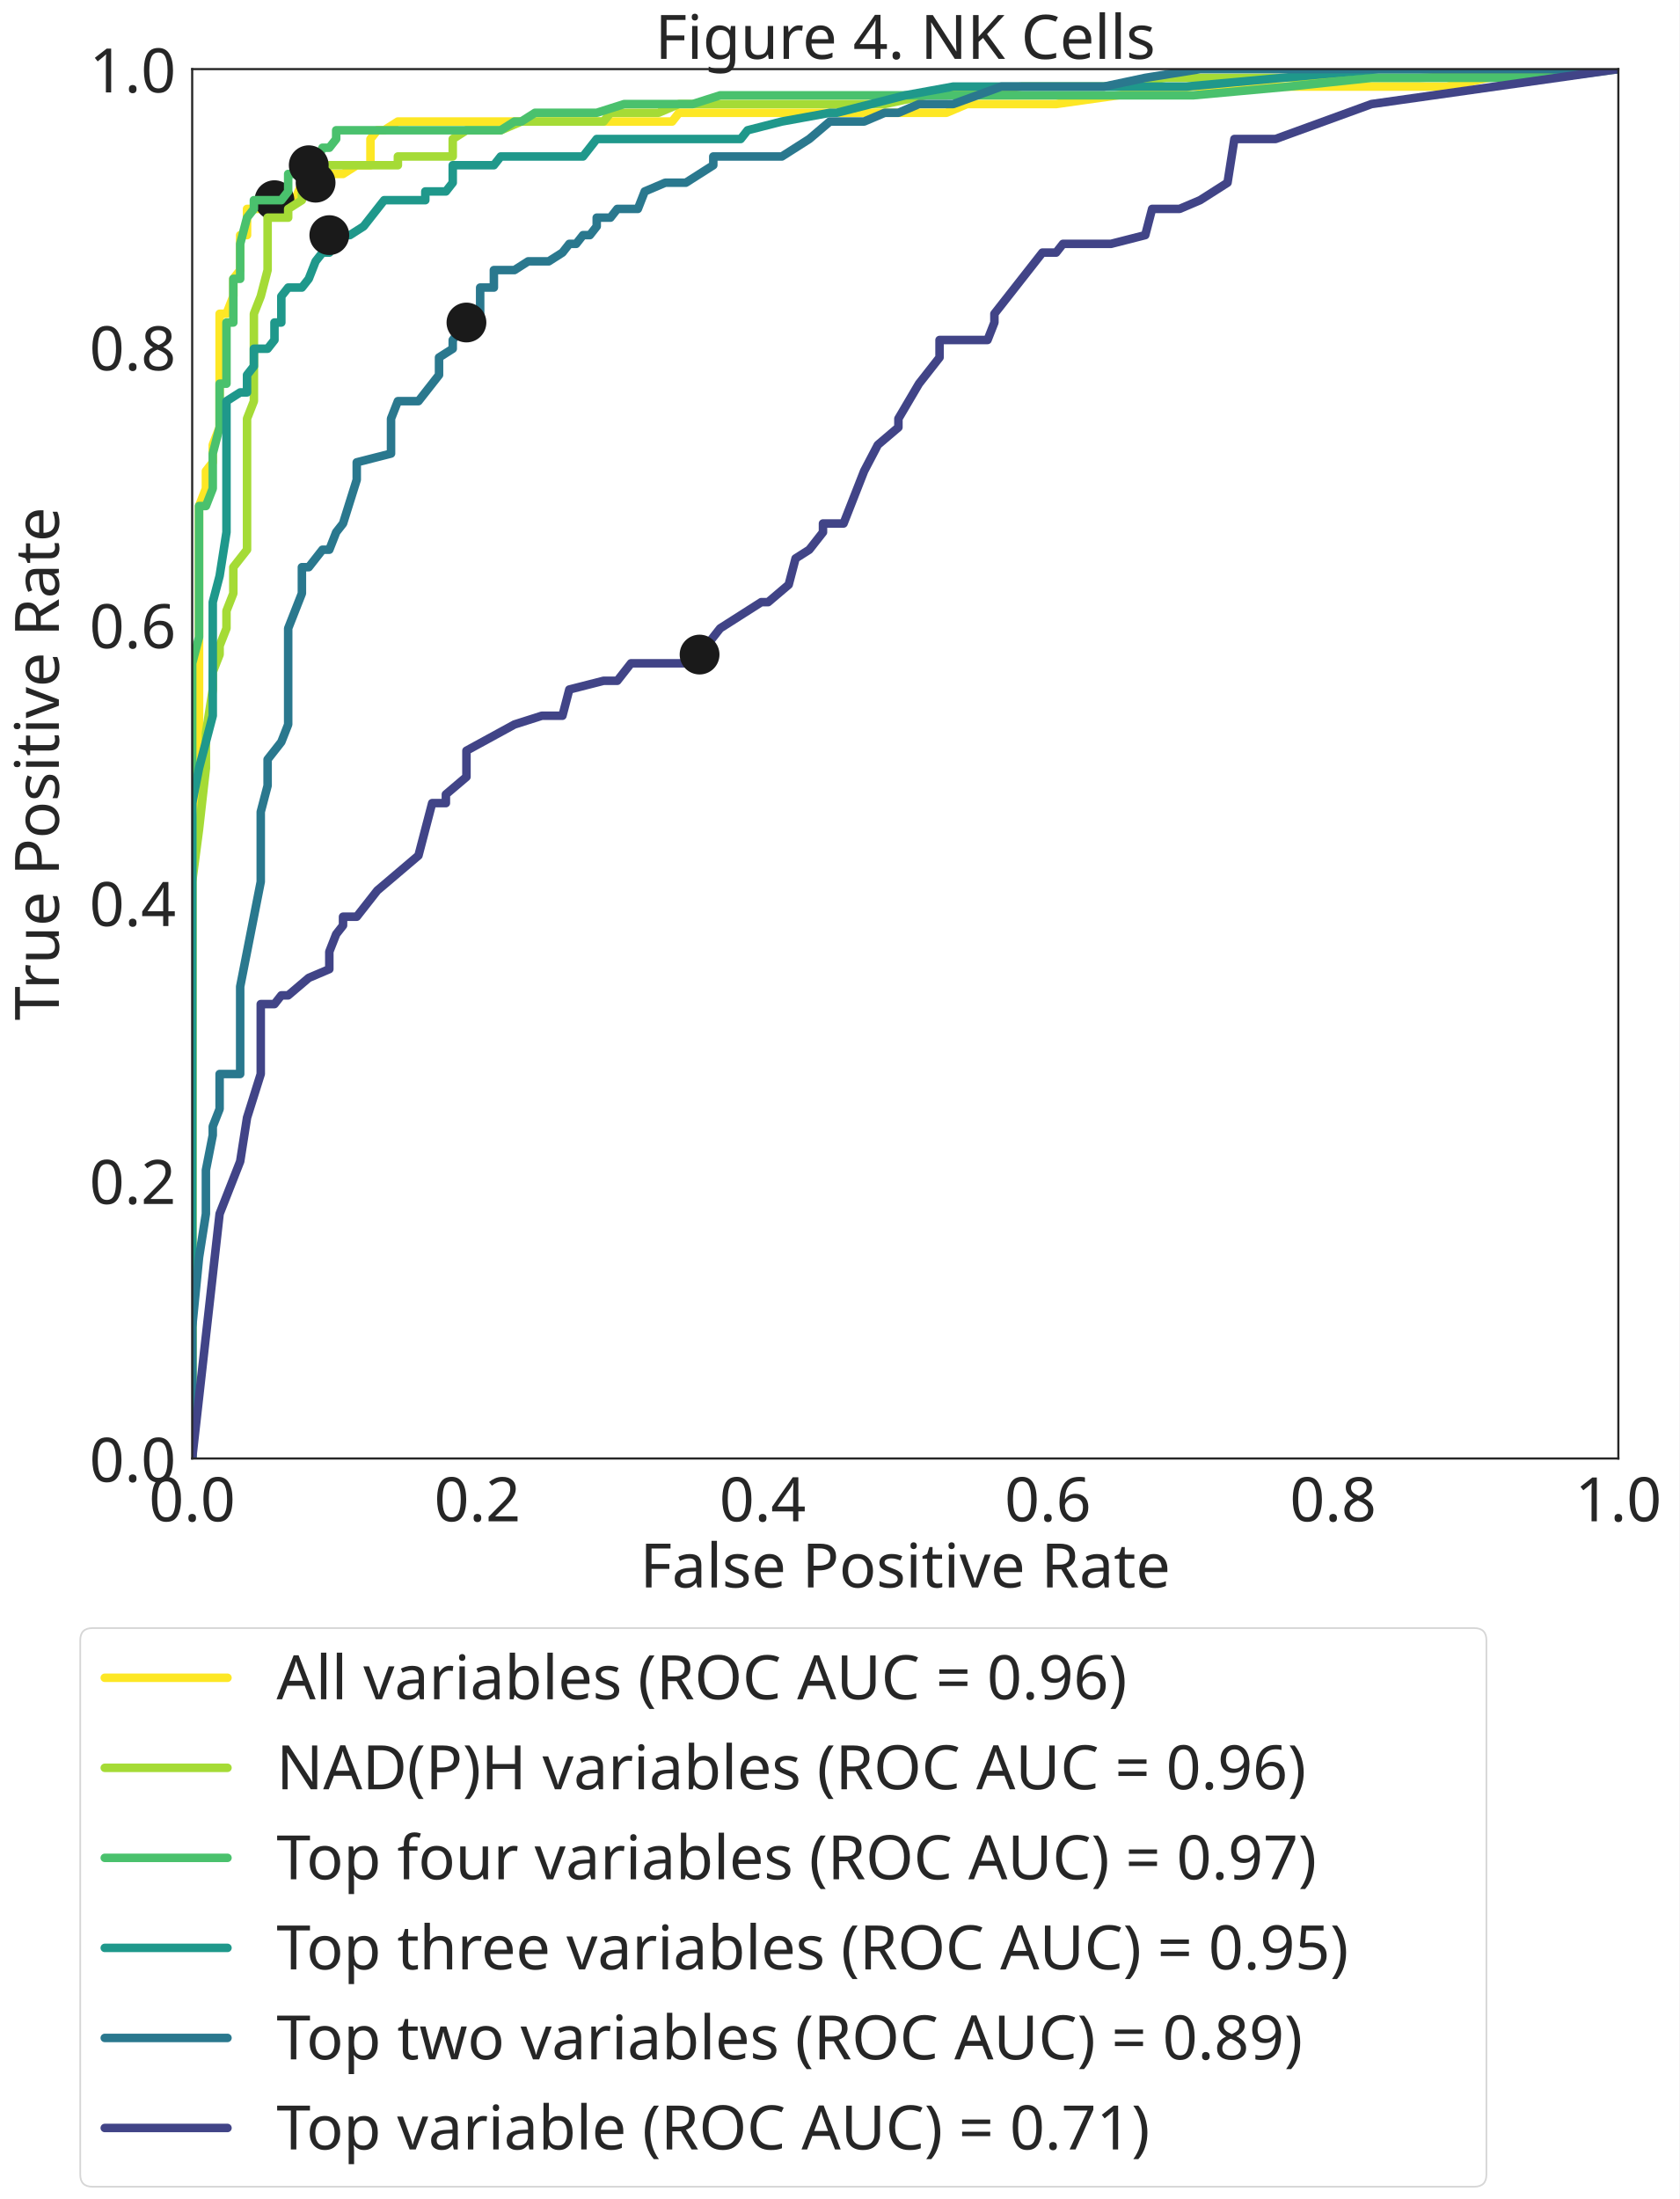
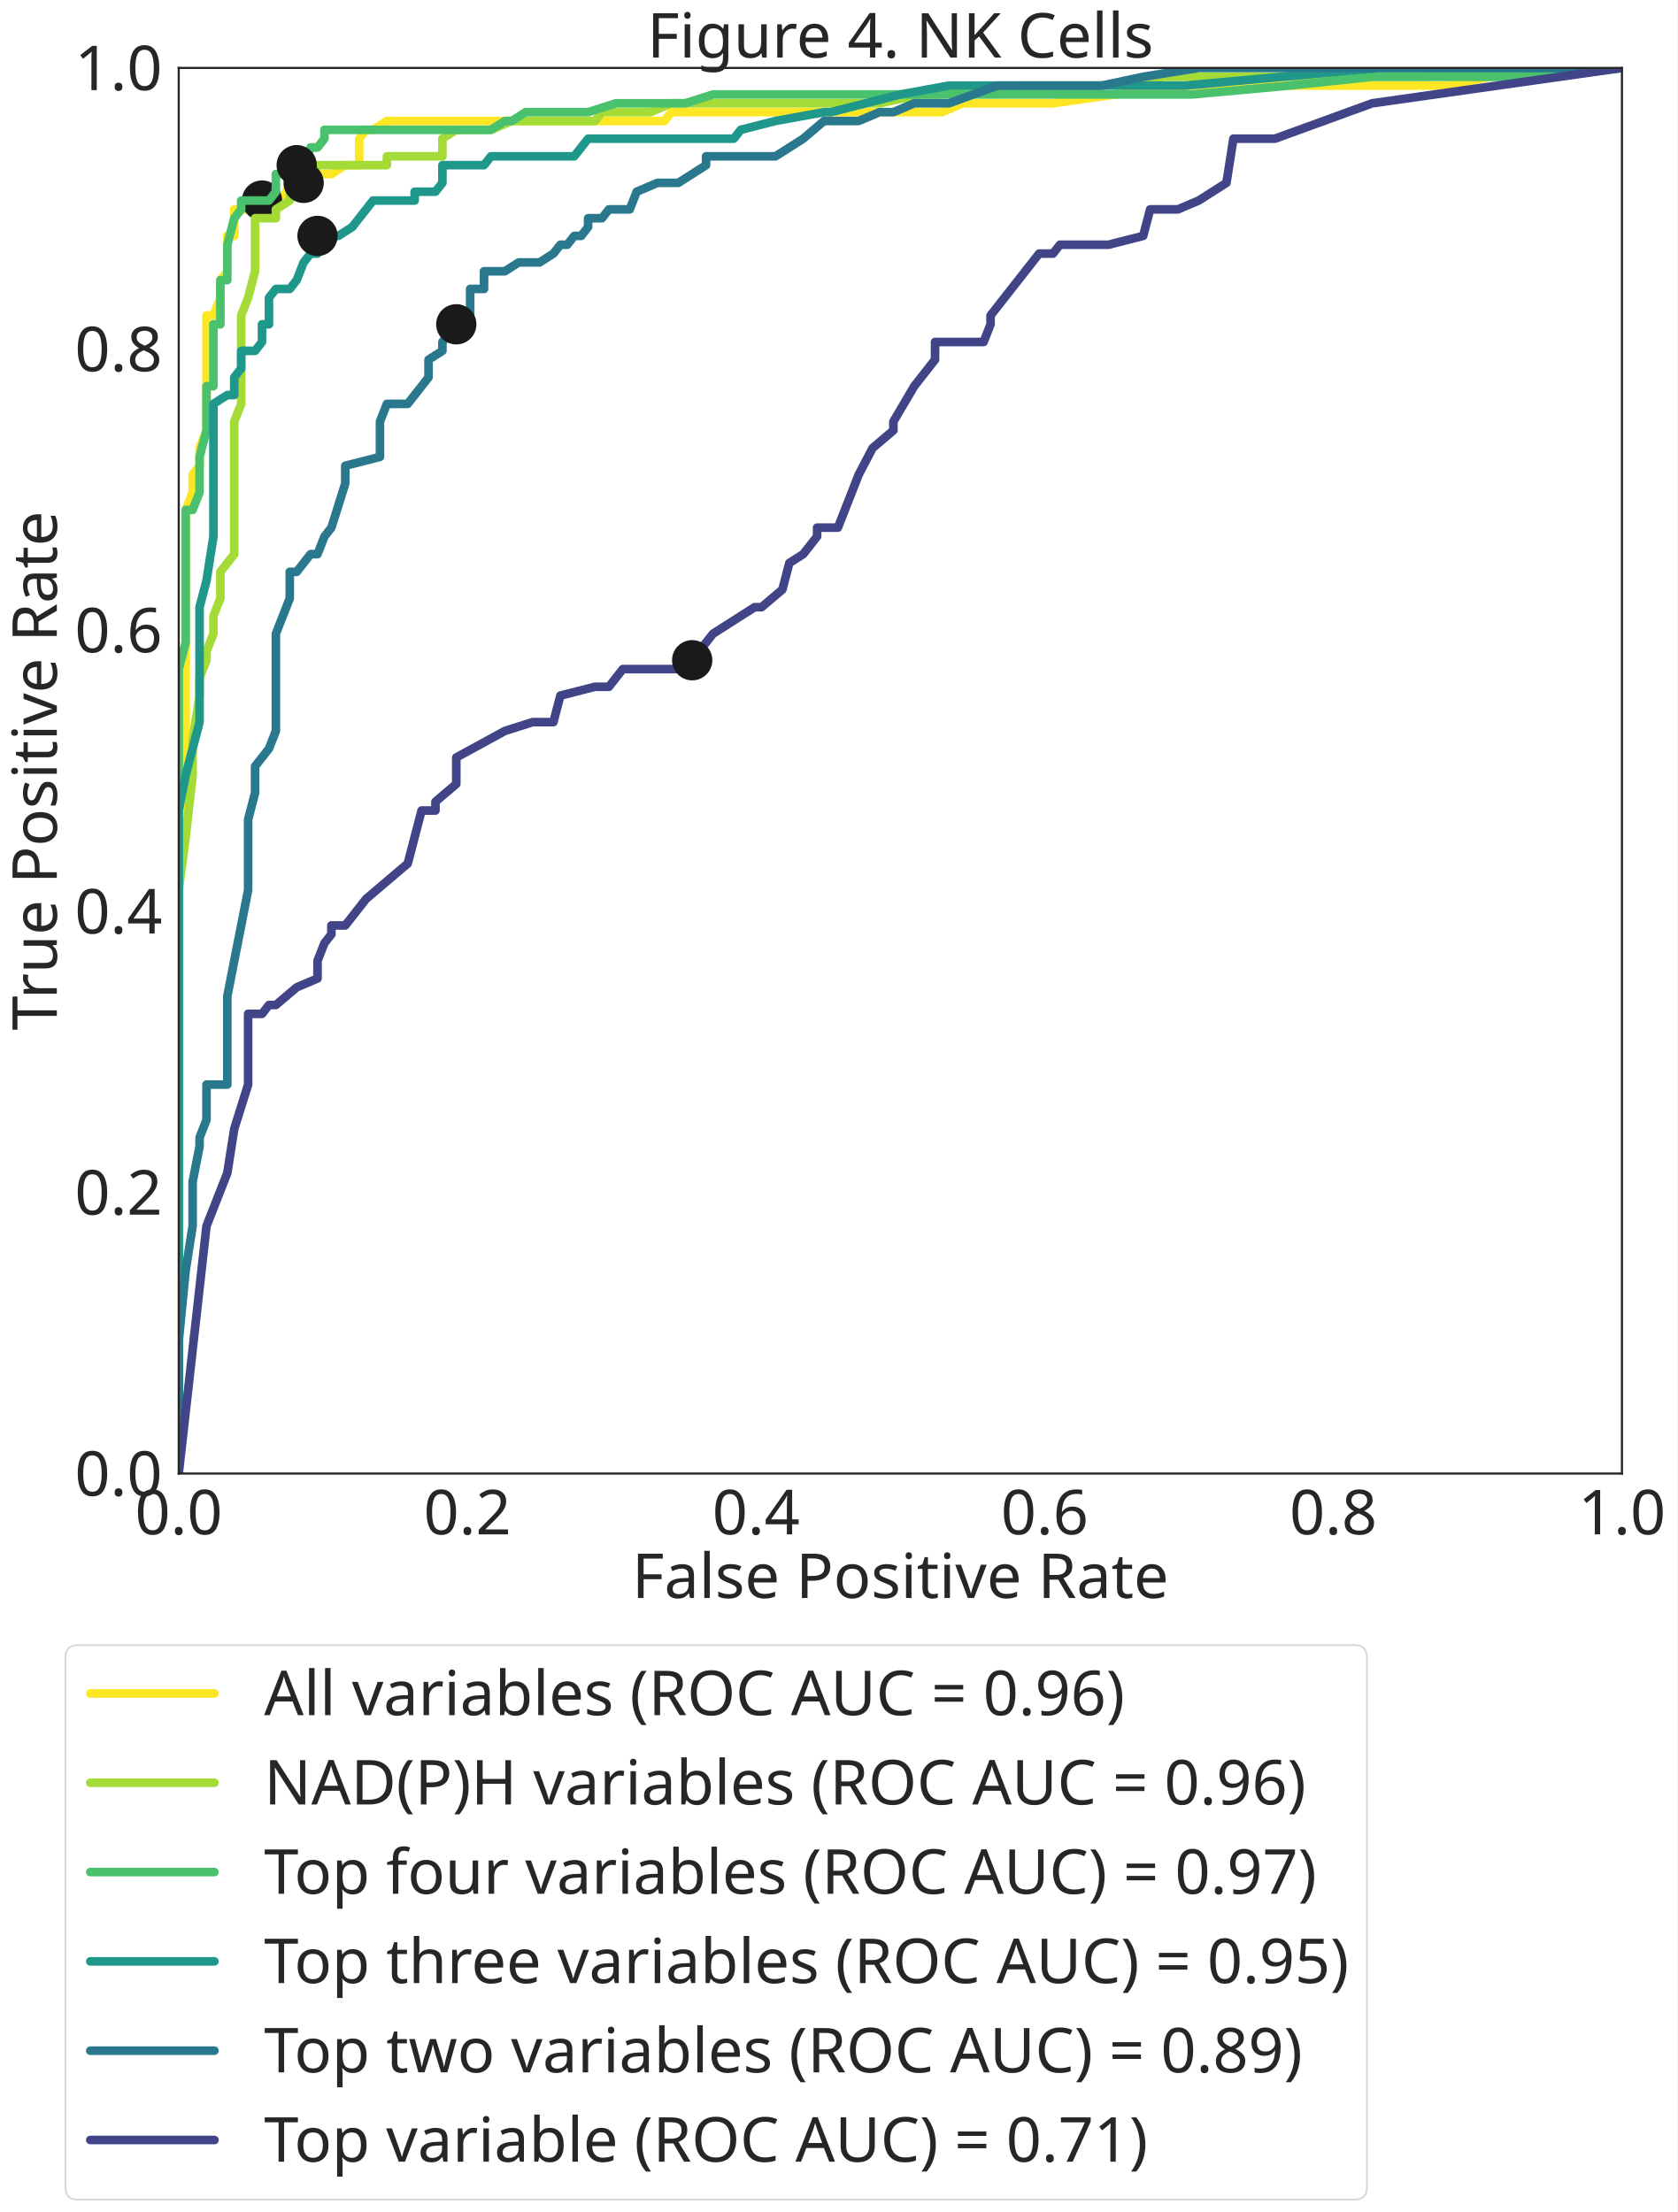
- <svg xmlns="http://www.w3.org/2000/svg" xmlns:xlink="http://www.w3.org/1999/xlink" width="985.618pt" height="1290.542pt" viewBox="0 0 985.618 1290.542" version="1.1">
+ <svg xmlns="http://www.w3.org/2000/svg" xmlns:xlink="http://www.w3.org/1999/xlink" width="972.883pt" height="1283.184pt" viewBox="0 0 972.883 1283.184" version="1.1">
  <defs>
    <style type="text/css">*{stroke-linejoin: round; stroke-linecap: butt}</style>
  </defs>
  <g id="figure_1">
    <g id="patch_1">
-       <path d="M 0 1290.542  L 985.618 1290.542  L 985.618 0  L 0 0  z " style="fill: #ffffff" />
+       <path d="M 0 1283.184  L 972.883 1283.184  L 972.883 0  L 0 0  z " style="fill: #ffffff" />
    </g>
    <g id="axes_1">
      <g id="patch_2">
-         <path d="M 112.793 855.954  L 949.793 855.954  L 949.793 40.554  L 112.793 40.554  z " style="fill: #ffffff" />
+         <path d="M 103.663 854.807  L 940.663 854.807  L 940.663 39.407  L 103.663 39.407  z " style="fill: #ffffff" />
      </g>
      <g id="matplotlib.axis_1">
        <g id="xtick_1">
          <g id="text_1">
-             <text style="fill: #262626; font: 36px 'sans-serif'; text-anchor: middle" x="112.793" y="892.809" transform="rotate(-0 112.7925 892.8088)">0.0</text>
+             <text style="fill: #262626; font: 36px 'sans-serif'; text-anchor: middle" x="103.663" y="890.075" transform="rotate(-0 103.6631 890.075)">0.0</text>
          </g>
        </g>
        <g id="xtick_2">
          <g id="text_2">
-             <text style="fill: #262626; font: 36px 'sans-serif'; text-anchor: middle" x="280.192" y="892.809" transform="rotate(-0 280.1925 892.8088)">0.2</text>
+             <text style="fill: #262626; font: 36px 'sans-serif'; text-anchor: middle" x="271.063" y="890.075" transform="rotate(-0 271.0631 890.075)">0.2</text>
          </g>
        </g>
        <g id="xtick_3">
          <g id="text_3">
-             <text style="fill: #262626; font: 36px 'sans-serif'; text-anchor: middle" x="447.592" y="892.809" transform="rotate(-0 447.5925 892.8088)">0.4</text>
+             <text style="fill: #262626; font: 36px 'sans-serif'; text-anchor: middle" x="438.463" y="890.075" transform="rotate(-0 438.4631 890.075)">0.4</text>
          </g>
        </g>
        <g id="xtick_4">
          <g id="text_4">
-             <text style="fill: #262626; font: 36px 'sans-serif'; text-anchor: middle" x="614.992" y="892.809" transform="rotate(-0 614.9925 892.8088)">0.6</text>
+             <text style="fill: #262626; font: 36px 'sans-serif'; text-anchor: middle" x="605.863" y="890.075" transform="rotate(-0 605.8631 890.075)">0.6</text>
          </g>
        </g>
        <g id="xtick_5">
          <g id="text_5">
-             <text style="fill: #262626; font: 36px 'sans-serif'; text-anchor: middle" x="782.393" y="892.809" transform="rotate(-0 782.3925 892.8088)">0.8</text>
+             <text style="fill: #262626; font: 36px 'sans-serif'; text-anchor: middle" x="773.263" y="890.075" transform="rotate(-0 773.2631 890.075)">0.8</text>
          </g>
        </g>
        <g id="xtick_6">
          <g id="text_6">
-             <text style="fill: #262626; font: 36px 'sans-serif'; text-anchor: middle" x="949.793" y="892.809" transform="rotate(-0 949.7925 892.8088)">1.0</text>
+             <text style="fill: #262626; font: 36px 'sans-serif'; text-anchor: middle" x="940.663" y="890.075" transform="rotate(-0 940.6631 890.075)">1.0</text>
          </g>
        </g>
        <g id="text_7">
-           <text style="fill: #262626; font: 36px 'sans-serif'; text-anchor: middle" x="531.293" y="931.65" transform="rotate(-0 531.2925 931.65)">False Positive Rate</text>
+           <text style="fill: #262626; font: 36px 'sans-serif'; text-anchor: middle" x="522.163" y="926.998" transform="rotate(-0 522.1631 926.9981)">False Positive Rate</text>
        </g>
      </g>
      <g id="matplotlib.axis_2">
        <g id="ytick_1">
          <g id="text_8">
-             <text style="fill: #262626; font: 36px 'sans-serif'; text-anchor: end" x="103.293" y="869.632" transform="rotate(-0 103.2925 869.6316)">0.0</text>
+             <text style="fill: #262626; font: 36px 'sans-serif'; text-anchor: end" x="94.163" y="867.691" transform="rotate(-0 94.16312 867.6909)">0.0</text>
          </g>
        </g>
        <g id="ytick_2">
          <g id="text_9">
-             <text style="fill: #262626; font: 36px 'sans-serif'; text-anchor: end" x="103.293" y="706.552" transform="rotate(-0 103.2925 706.5516)">0.2</text>
+             <text style="fill: #262626; font: 36px 'sans-serif'; text-anchor: end" x="94.163" y="704.611" transform="rotate(-0 94.16312 704.6109)">0.2</text>
          </g>
        </g>
        <g id="ytick_3">
          <g id="text_10">
-             <text style="fill: #262626; font: 36px 'sans-serif'; text-anchor: end" x="103.293" y="543.472" transform="rotate(-0 103.2925 543.4716)">0.4</text>
+             <text style="fill: #262626; font: 36px 'sans-serif'; text-anchor: end" x="94.163" y="541.531" transform="rotate(-0 94.16312 541.5309)">0.4</text>
          </g>
        </g>
        <g id="ytick_4">
          <g id="text_11">
-             <text style="fill: #262626; font: 36px 'sans-serif'; text-anchor: end" x="103.293" y="380.392" transform="rotate(-0 103.2925 380.3916)">0.6</text>
+             <text style="fill: #262626; font: 36px 'sans-serif'; text-anchor: end" x="94.163" y="378.451" transform="rotate(-0 94.16312 378.4509)">0.6</text>
          </g>
        </g>
        <g id="ytick_5">
          <g id="text_12">
-             <text style="fill: #262626; font: 36px 'sans-serif'; text-anchor: end" x="103.293" y="217.312" transform="rotate(-0 103.2925 217.3116)">0.8</text>
+             <text style="fill: #262626; font: 36px 'sans-serif'; text-anchor: end" x="94.163" y="215.371" transform="rotate(-0 94.16312 215.3709)">0.8</text>
          </g>
        </g>
        <g id="ytick_6">
          <g id="text_13">
-             <text style="fill: #262626; font: 36px 'sans-serif'; text-anchor: end" x="103.293" y="54.232" transform="rotate(-0 103.2925 54.23156)">1.0</text>
+             <text style="fill: #262626; font: 36px 'sans-serif'; text-anchor: end" x="94.163" y="52.291" transform="rotate(-0 94.16312 52.29094)">1.0</text>
          </g>
        </g>
        <g id="text_14">
-           <text style="fill: #262626; font: 36px 'sans-serif'; text-anchor: middle" x="34.554" y="448.254" transform="rotate(-90 34.55438 448.2544)">True Positive Rate</text>
+           <text style="fill: #262626; font: 36px 'sans-serif'; text-anchor: middle" x="32.968" y="447.107" transform="rotate(-90 32.96813 447.1069)">True Positive Rate</text>
        </g>
      </g>
      <g id="line2d_1">
-         <path d="M 112.793 855.954  L 112.793 763.645  L 112.793 696.977  L 112.793 645.694  L 112.793 609.796  L 112.793 568.769  L 112.793 517.486  L 112.793 486.717  L 116.817 455.947  L 116.817 430.305  L 116.817 399.536  L 116.817 384.151  L 116.817 322.611  L 116.817 307.226  L 116.817 296.969  L 120.841 286.713  L 120.841 276.456  L 124.865 271.328  L 124.865 261.071  L 128.889 250.815  L 128.889 235.43  L 128.889 214.917  L 128.889 209.788  L 128.889 199.532  L 128.889 184.147  L 132.913 184.147  L 136.937 173.89  L 136.937 163.634  L 140.961 158.505  L 140.961 153.377  L 140.961 137.992  L 144.985 137.992  L 144.985 132.864  L 144.985 122.607  L 149.009 122.607  L 157.057 122.607  L 157.057 117.479  L 165.105 117.479  L 173.153 117.479  L 177.177 107.222  L 181.201 107.222  L 185.225 102.094  L 201.321 102.094  L 209.369 96.966  L 217.417 96.966  L 217.417 81.581  L 221.442 76.452  L 225.466 76.452  L 233.514 71.324  L 245.586 71.324  L 261.682 71.324  L 273.754 71.324  L 281.802 71.324  L 297.898 71.324  L 309.97 71.324  L 313.994 71.324  L 338.139 71.324  L 346.187 71.324  L 358.259 71.324  L 366.307 71.324  L 370.331 71.324  L 394.475 71.324  L 398.499 66.196  L 414.595 66.196  L 438.74 66.196  L 458.86 66.196  L 503.124 66.196  L 527.268 66.196  L 555.437 66.196  L 567.509 61.068  L 619.821 61.068  L 656.038 55.939  L 700.302 50.811  L 728.47 50.811  L 760.663 50.811  L 808.951 50.811  L 849.192 50.811  L 897.48 40.554  L 921.624 40.554  L 949.793 40.554  " clip-path="url(#p4939c802c1)" style="fill: none; stroke: #fde725; stroke-width: 5; stroke-linecap: round" />
+         <path d="M 103.663 854.807  L 103.663 762.497  L 103.663 695.83  L 103.663 644.546  L 103.663 608.648  L 103.663 567.622  L 103.663 516.339  L 103.663 485.569  L 107.687 454.799  L 107.687 429.158  L 107.687 398.388  L 107.687 383.003  L 107.687 321.463  L 107.687 306.079  L 107.687 295.822  L 111.711 285.565  L 111.711 275.309  L 115.735 270.18  L 115.735 259.924  L 119.759 249.667  L 119.759 234.282  L 119.759 213.769  L 119.759 208.641  L 119.759 198.384  L 119.759 182.999  L 123.783 182.999  L 127.807 172.743  L 127.807 162.486  L 131.831 157.358  L 131.831 152.23  L 131.831 136.845  L 135.855 136.845  L 135.855 131.716  L 135.855 121.46  L 139.879 121.46  L 147.928 121.46  L 147.928 116.331  L 155.976 116.331  L 164.024 116.331  L 168.048 106.075  L 172.072 106.075  L 176.096 100.946  L 192.192 100.946  L 200.24 95.818  L 208.288 95.818  L 208.288 80.433  L 212.312 75.305  L 216.336 75.305  L 224.384 70.177  L 236.456 70.177  L 252.553 70.177  L 264.625 70.177  L 272.673 70.177  L 288.769 70.177  L 300.841 70.177  L 304.865 70.177  L 329.009 70.177  L 337.057 70.177  L 349.129 70.177  L 357.178 70.177  L 361.202 70.177  L 385.346 70.177  L 389.37 65.048  L 405.466 65.048  L 429.61 65.048  L 449.73 65.048  L 493.995 65.048  L 518.139 65.048  L 546.307 65.048  L 558.379 59.92  L 610.692 59.92  L 646.908 54.792  L 691.173 49.663  L 719.341 49.663  L 751.533 49.663  L 799.822 49.663  L 840.062 49.663  L 888.351 39.407  L 912.495 39.407  L 940.663 39.407  " clip-path="url(#p432cc7b3ff)" style="fill: none; stroke: #fde725; stroke-width: 5; stroke-linecap: round" />
      </g>
      <g id="PathCollection_1">
        <defs>
-           <path id="mdb99948dbf" d="M 0 11.18  C 2.965 11.18 5.809 10.002 7.906 7.906  C 10.002 5.809 11.18 2.965 11.18 0  C 11.18 -2.965 10.002 -5.809 7.906 -7.906  C 5.809 -10.002 2.965 -11.18 0 -11.18  C -2.965 -11.18 -5.809 -10.002 -7.906 -7.906  C -10.002 -5.809 -11.18 -2.965 -11.18 0  C -11.18 2.965 -10.002 5.809 -7.906 7.906  C -5.809 10.002 -2.965 11.18 0 11.18  z " style="stroke: #1a1a1a" />
+           <path id="m0466e63da1" d="M 0 11.18  C 2.965 11.18 5.809 10.002 7.906 7.906  C 10.002 5.809 11.18 2.965 11.18 0  C 11.18 -2.965 10.002 -5.809 7.906 -7.906  C 5.809 -10.002 2.965 -11.18 0 -11.18  C -2.965 -11.18 -5.809 -10.002 -7.906 -7.906  C -10.002 -5.809 -11.18 -2.965 -11.18 0  C -11.18 2.965 -10.002 5.809 -7.906 7.906  C -5.809 10.002 -2.965 11.18 0 11.18  z " style="stroke: #1a1a1a" />
        </defs>
-         <g clip-path="url(#p4939c802c1)">
-           <use xlink:href="#mdb99948dbf" x="161.081" y="117.479" style="fill: #1a1a1a; stroke: #1a1a1a" />
+         <g clip-path="url(#p432cc7b3ff)">
+           <use xlink:href="#m0466e63da1" x="151.952" y="116.331" style="fill: #1a1a1a; stroke: #1a1a1a" />
        </g>
      </g>
      <g id="line2d_2">
-         <path d="M 112.793 855.954  L 112.793 625.181  L 112.793 517.486  L 116.817 486.717  L 120.841 450.819  L 120.841 430.305  L 124.865 404.664  L 124.865 394.407  L 128.889 384.151  L 128.889 379.022  L 132.913 368.766  L 132.913 358.509  L 136.937 348.252  L 136.937 332.868  L 144.985 322.611  L 144.985 317.483  L 144.985 291.841  L 144.985 286.713  L 144.985 266.2  L 144.985 250.815  L 144.985 245.686  L 149.009 235.43  L 149.009 220.045  L 149.009 209.788  L 149.009 194.403  L 149.009 184.147  L 153.033 173.89  L 157.057 158.505  L 157.057 137.992  L 157.057 127.736  L 165.105 127.736  L 169.129 127.736  L 169.129 122.607  L 177.177 117.479  L 177.177 112.351  L 181.201 112.351  L 185.225 107.222  L 189.249 107.222  L 189.249 102.094  L 193.273 96.966  L 197.297 96.966  L 213.393 96.966  L 217.417 96.966  L 229.49 96.966  L 233.514 96.966  L 233.514 91.837  L 237.538 91.837  L 245.586 91.837  L 257.658 91.837  L 265.706 91.837  L 265.706 81.581  L 273.754 76.452  L 277.778 76.452  L 293.874 76.452  L 305.946 71.324  L 326.067 71.324  L 330.091 71.324  L 338.139 71.324  L 346.187 71.324  L 354.235 71.324  L 358.259 66.196  L 366.307 66.196  L 370.331 66.196  L 386.427 66.196  L 398.499 61.068  L 422.643 61.068  L 438.74 61.068  L 474.956 61.068  L 495.076 61.068  L 503.124 61.068  L 519.22 61.068  L 543.365 55.939  L 555.437 55.939  L 599.701 50.811  L 647.99 50.811  L 684.206 45.683  L 740.543 45.683  L 833.095 45.683  L 949.793 40.554  " clip-path="url(#p4939c802c1)" style="fill: none; stroke: #a5db36; stroke-width: 5; stroke-linecap: round" />
+         <path d="M 103.663 854.807  L 103.663 624.033  L 103.663 516.339  L 107.687 485.569  L 111.711 449.671  L 111.711 429.158  L 115.735 403.516  L 115.735 393.26  L 119.759 383.003  L 119.759 377.875  L 123.783 367.618  L 123.783 357.362  L 127.807 347.105  L 127.807 331.72  L 135.855 321.463  L 135.855 316.335  L 135.855 290.694  L 135.855 285.565  L 135.855 265.052  L 135.855 249.667  L 135.855 244.539  L 139.879 234.282  L 139.879 218.897  L 139.879 208.641  L 139.879 193.256  L 139.879 182.999  L 143.904 172.743  L 147.928 157.358  L 147.928 136.845  L 147.928 126.588  L 155.976 126.588  L 160 126.588  L 160 121.46  L 168.048 116.331  L 168.048 111.203  L 172.072 111.203  L 176.096 106.075  L 180.12 106.075  L 180.12 100.946  L 184.144 95.818  L 188.168 95.818  L 204.264 95.818  L 208.288 95.818  L 220.36 95.818  L 224.384 95.818  L 224.384 90.69  L 228.408 90.69  L 236.456 90.69  L 248.529 90.69  L 256.577 90.69  L 256.577 80.433  L 264.625 75.305  L 268.649 75.305  L 284.745 75.305  L 296.817 70.177  L 316.937 70.177  L 320.961 70.177  L 329.009 70.177  L 337.057 70.177  L 345.105 70.177  L 349.129 65.048  L 357.178 65.048  L 361.202 65.048  L 377.298 65.048  L 389.37 59.92  L 413.514 59.92  L 429.61 59.92  L 465.827 59.92  L 485.947 59.92  L 493.995 59.92  L 510.091 59.92  L 534.235 54.792  L 546.307 54.792  L 590.572 49.663  L 638.86 49.663  L 675.077 44.535  L 731.413 44.535  L 823.966 44.535  L 940.663 39.407  " clip-path="url(#p432cc7b3ff)" style="fill: none; stroke: #a5db36; stroke-width: 5; stroke-linecap: round" />
      </g>
      <g id="PathCollection_2">
-         <g clip-path="url(#p4939c802c1)">
-           <use xlink:href="#mdb99948dbf" x="185.225" y="107.222" style="fill: #1a1a1a; stroke: #1a1a1a" />
+         <g clip-path="url(#p432cc7b3ff)">
+           <use xlink:href="#m0466e63da1" x="176.096" y="106.075" style="fill: #1a1a1a; stroke: #1a1a1a" />
        </g>
      </g>
      <g id="line2d_3">
-         <path d="M 112.793 855.954  L 112.793 671.336  L 112.793 558.513  L 112.793 502.102  L 112.793 450.819  L 112.793 425.177  L 112.793 394.407  L 112.793 389.279  L 116.817 373.894  L 116.817 363.637  L 116.817 332.868  L 116.817 317.483  L 116.817 296.969  L 120.841 296.969  L 124.865 286.713  L 124.865 276.456  L 124.865 266.2  L 128.889 250.815  L 128.889 245.686  L 128.889 230.302  L 128.889 225.173  L 132.913 225.173  L 132.913 214.917  L 132.913 189.275  L 136.937 189.275  L 136.937 184.147  L 136.937 163.634  L 140.961 163.634  L 140.961 143.12  L 144.985 127.736  L 149.009 122.607  L 149.009 117.479  L 157.057 117.479  L 165.105 117.479  L 169.129 112.351  L 169.129 102.094  L 173.153 102.094  L 181.201 96.966  L 185.225 96.966  L 189.249 86.709  L 193.273 86.709  L 197.297 81.581  L 197.297 76.452  L 205.345 76.452  L 221.442 76.452  L 225.466 76.452  L 241.562 76.452  L 253.634 76.452  L 257.658 76.452  L 273.754 76.452  L 281.802 76.452  L 285.826 76.452  L 293.874 76.452  L 301.922 71.324  L 305.946 71.324  L 313.994 66.196  L 326.067 66.196  L 334.115 66.196  L 350.211 66.196  L 366.307 61.068  L 370.331 61.068  L 386.427 61.068  L 406.547 61.068  L 422.643 55.939  L 454.836 55.939  L 527.268 55.939  L 547.389 55.939  L 627.869 55.939  L 660.062 55.939  L 700.302 55.939  L 756.639 50.811  L 804.927 45.683  L 869.312 45.683  L 909.552 45.683  L 949.793 40.554  " clip-path="url(#p4939c802c1)" style="fill: none; stroke: #4ac16d; stroke-width: 5; stroke-linecap: round" />
+         <path d="M 103.663 854.807  L 103.663 670.188  L 103.663 557.365  L 103.663 500.954  L 103.663 449.671  L 103.663 424.03  L 103.663 393.26  L 103.663 388.131  L 107.687 372.746  L 107.687 362.49  L 107.687 331.72  L 107.687 316.335  L 107.687 295.822  L 111.711 295.822  L 115.735 285.565  L 115.735 275.309  L 115.735 265.052  L 119.759 249.667  L 119.759 244.539  L 119.759 229.154  L 119.759 224.026  L 123.783 224.026  L 123.783 213.769  L 123.783 188.128  L 127.807 188.128  L 127.807 182.999  L 127.807 162.486  L 131.831 162.486  L 131.831 141.973  L 135.855 126.588  L 139.879 121.46  L 139.879 116.331  L 147.928 116.331  L 155.976 116.331  L 160 111.203  L 160 100.946  L 164.024 100.946  L 172.072 95.818  L 176.096 95.818  L 180.12 85.562  L 184.144 85.562  L 188.168 80.433  L 188.168 75.305  L 196.216 75.305  L 212.312 75.305  L 216.336 75.305  L 232.432 75.305  L 244.504 75.305  L 248.529 75.305  L 264.625 75.305  L 272.673 75.305  L 276.697 75.305  L 284.745 75.305  L 292.793 70.177  L 296.817 70.177  L 304.865 65.048  L 316.937 65.048  L 324.985 65.048  L 341.081 65.048  L 357.178 59.92  L 361.202 59.92  L 377.298 59.92  L 397.418 59.92  L 413.514 54.792  L 445.706 54.792  L 518.139 54.792  L 538.259 54.792  L 618.74 54.792  L 650.932 54.792  L 691.173 54.792  L 747.509 49.663  L 795.798 44.535  L 860.182 44.535  L 900.423 44.535  L 940.663 39.407  " clip-path="url(#p432cc7b3ff)" style="fill: none; stroke: #4ac16d; stroke-width: 5; stroke-linecap: round" />
      </g>
      <g id="PathCollection_3">
-         <g clip-path="url(#p4939c802c1)">
-           <use xlink:href="#mdb99948dbf" x="181.201" y="96.966" style="fill: #1a1a1a; stroke: #1a1a1a" />
+         <g clip-path="url(#p432cc7b3ff)">
+           <use xlink:href="#m0466e63da1" x="172.072" y="95.818" style="fill: #1a1a1a; stroke: #1a1a1a" />
        </g>
      </g>
      <g id="line2d_4">
-         <path d="M 112.793 855.954  L 112.793 779.03  L 112.793 712.362  L 112.793 666.207  L 112.793 599.539  L 112.793 527.743  L 112.793 471.332  L 116.817 450.819  L 124.865 420.049  L 124.865 409.792  L 124.865 384.151  L 124.865 373.894  L 124.865 353.381  L 128.889 337.996  L 132.913 312.354  L 132.913 291.841  L 132.913 286.713  L 132.913 271.328  L 132.913 261.071  L 132.913 250.815  L 132.913 245.686  L 132.913 235.43  L 140.961 230.302  L 144.985 230.302  L 144.985 220.045  L 149.009 214.917  L 149.009 204.66  L 157.057 204.66  L 161.081 199.532  L 161.081 189.275  L 165.105 189.275  L 165.105 173.89  L 169.129 168.762  L 177.177 168.762  L 181.201 163.634  L 185.225 153.377  L 189.249 148.249  L 193.273 148.249  L 193.273 137.992  L 205.345 137.992  L 213.393 132.864  L 217.417 127.736  L 225.466 117.479  L 233.514 117.479  L 245.586 117.479  L 249.61 117.479  L 249.61 112.351  L 257.658 112.351  L 261.682 112.351  L 265.706 107.222  L 265.706 96.966  L 285.826 96.966  L 289.85 96.966  L 293.874 91.837  L 309.97 91.837  L 318.018 91.837  L 322.043 91.837  L 338.139 91.837  L 342.163 91.837  L 350.211 81.581  L 354.235 81.581  L 366.307 81.581  L 382.403 81.581  L 410.571 81.581  L 414.595 81.581  L 434.716 81.581  L 438.74 76.452  L 458.86 71.324  L 487.028 66.196  L 491.052 66.196  L 531.293 55.939  L 559.461 50.811  L 579.581 50.811  L 611.773 50.811  L 660.062 50.811  L 696.278 50.811  L 808.951 40.554  L 861.264 40.554  L 885.408 40.554  L 933.696 40.554  L 949.793 40.554  " clip-path="url(#p4939c802c1)" style="fill: none; stroke: #1f988b; stroke-width: 5; stroke-linecap: round" />
+         <path d="M 103.663 854.807  L 103.663 777.882  L 103.663 711.214  L 103.663 665.06  L 103.663 598.392  L 103.663 526.596  L 103.663 470.184  L 107.687 449.671  L 115.735 418.901  L 115.735 408.645  L 115.735 383.003  L 115.735 372.746  L 115.735 352.233  L 119.759 336.848  L 123.783 311.207  L 123.783 290.694  L 123.783 285.565  L 123.783 270.18  L 123.783 259.924  L 123.783 249.667  L 123.783 244.539  L 123.783 234.282  L 131.831 229.154  L 135.855 229.154  L 135.855 218.897  L 139.879 213.769  L 139.879 203.513  L 147.928 203.513  L 151.952 198.384  L 151.952 188.128  L 155.976 188.128  L 155.976 172.743  L 160 167.614  L 168.048 167.614  L 172.072 162.486  L 176.096 152.23  L 180.12 147.101  L 184.144 147.101  L 184.144 136.845  L 196.216 136.845  L 204.264 131.716  L 208.288 126.588  L 216.336 116.331  L 224.384 116.331  L 236.456 116.331  L 240.48 116.331  L 240.48 111.203  L 248.529 111.203  L 252.553 111.203  L 256.577 106.075  L 256.577 95.818  L 276.697 95.818  L 280.721 95.818  L 284.745 90.69  L 300.841 90.69  L 308.889 90.69  L 312.913 90.69  L 329.009 90.69  L 333.033 90.69  L 341.081 80.433  L 345.105 80.433  L 357.178 80.433  L 373.274 80.433  L 401.442 80.433  L 405.466 80.433  L 425.586 80.433  L 429.61 75.305  L 449.73 70.177  L 477.899 65.048  L 481.923 65.048  L 522.163 54.792  L 550.331 49.663  L 570.452 49.663  L 602.644 49.663  L 650.932 49.663  L 687.149 49.663  L 799.822 39.407  L 852.134 39.407  L 876.279 39.407  L 924.567 39.407  L 940.663 39.407  " clip-path="url(#p432cc7b3ff)" style="fill: none; stroke: #1f988b; stroke-width: 5; stroke-linecap: round" />
      </g>
      <g id="PathCollection_4">
-         <g clip-path="url(#p4939c802c1)">
-           <use xlink:href="#mdb99948dbf" x="193.273" y="137.992" style="fill: #1a1a1a; stroke: #1a1a1a" />
+         <g clip-path="url(#p432cc7b3ff)">
+           <use xlink:href="#m0466e63da1" x="184.144" y="136.845" style="fill: #1a1a1a; stroke: #1a1a1a" />
        </g>
      </g>
      <g id="line2d_5">
-         <path d="M 112.793 855.954  L 112.793 779.03  L 116.817 738.003  L 120.841 712.362  L 120.841 702.105  L 120.841 686.72  L 124.865 666.207  L 124.865 661.079  L 128.889 650.822  L 128.889 645.694  L 128.889 630.309  L 136.937 630.309  L 140.961 630.309  L 140.961 599.539  L 140.961 579.026  L 144.985 558.513  L 153.033 517.486  L 153.033 486.717  L 153.033 476.46  L 157.057 461.075  L 157.057 445.69  L 165.105 435.434  L 169.129 425.177  L 169.129 394.407  L 169.129 368.766  L 177.177 348.252  L 177.177 332.868  L 181.201 332.868  L 189.249 322.611  L 193.273 322.611  L 197.297 312.354  L 201.321 307.226  L 209.369 281.585  L 209.369 271.328  L 229.49 266.2  L 229.49 245.686  L 233.514 235.43  L 245.586 235.43  L 257.658 220.045  L 257.658 209.788  L 265.706 204.66  L 265.706 199.532  L 273.754 189.275  L 281.802 184.147  L 281.802 168.762  L 289.85 168.762  L 289.85 158.505  L 297.898 158.505  L 301.922 158.505  L 309.97 153.377  L 322.043 153.377  L 330.091 148.249  L 334.115 143.12  L 338.139 143.12  L 342.163 137.992  L 346.187 137.992  L 350.211 132.864  L 350.211 127.736  L 358.259 127.736  L 362.283 122.607  L 374.355 122.607  L 378.379 112.351  L 390.451 107.222  L 402.523 107.222  L 418.619 96.966  L 418.619 91.837  L 434.716 91.837  L 458.86 91.837  L 474.956 81.581  L 487.028 71.324  L 507.148 71.324  L 519.22 66.196  L 527.268 66.196  L 539.341 61.068  L 559.461 61.068  L 587.629 50.811  L 595.677 50.811  L 611.773 50.811  L 619.821 50.811  L 631.893 50.811  L 647.99 50.811  L 672.134 45.683  L 704.326 40.554  L 740.543 40.554  L 821.023 40.554  L 889.432 40.554  L 949.793 40.554  " clip-path="url(#p4939c802c1)" style="fill: none; stroke: #2a788e; stroke-width: 5; stroke-linecap: round" />
+         <path d="M 103.663 854.807  L 103.663 777.882  L 107.687 736.856  L 111.711 711.214  L 111.711 700.958  L 111.711 685.573  L 115.735 665.06  L 115.735 659.931  L 119.759 649.675  L 119.759 644.546  L 119.759 629.162  L 127.807 629.162  L 131.831 629.162  L 131.831 598.392  L 131.831 577.879  L 135.855 557.365  L 143.904 516.339  L 143.904 485.569  L 143.904 475.313  L 147.928 459.928  L 147.928 444.543  L 155.976 434.286  L 160 424.03  L 160 393.26  L 160 367.618  L 168.048 347.105  L 168.048 331.72  L 172.072 331.72  L 180.12 321.463  L 184.144 321.463  L 188.168 311.207  L 192.192 306.079  L 200.24 280.437  L 200.24 270.18  L 220.36 265.052  L 220.36 244.539  L 224.384 234.282  L 236.456 234.282  L 248.529 218.897  L 248.529 208.641  L 256.577 203.513  L 256.577 198.384  L 264.625 188.128  L 272.673 182.999  L 272.673 167.614  L 280.721 167.614  L 280.721 157.358  L 288.769 157.358  L 292.793 157.358  L 300.841 152.23  L 312.913 152.23  L 320.961 147.101  L 324.985 141.973  L 329.009 141.973  L 333.033 136.845  L 337.057 136.845  L 341.081 131.716  L 341.081 126.588  L 349.129 126.588  L 353.154 121.46  L 365.226 121.46  L 369.25 111.203  L 381.322 106.075  L 393.394 106.075  L 409.49 95.818  L 409.49 90.69  L 425.586 90.69  L 449.73 90.69  L 465.827 80.433  L 477.899 70.177  L 498.019 70.177  L 510.091 65.048  L 518.139 65.048  L 530.211 59.92  L 550.331 59.92  L 578.5 49.663  L 586.548 49.663  L 602.644 49.663  L 610.692 49.663  L 622.764 49.663  L 638.86 49.663  L 663.004 44.535  L 695.197 39.407  L 731.413 39.407  L 811.894 39.407  L 880.303 39.407  L 940.663 39.407  " clip-path="url(#p432cc7b3ff)" style="fill: none; stroke: #2a788e; stroke-width: 5; stroke-linecap: round" />
      </g>
      <g id="PathCollection_5">
-         <g clip-path="url(#p4939c802c1)">
-           <use xlink:href="#mdb99948dbf" x="273.754" y="189.275" style="fill: #1a1a1a; stroke: #1a1a1a" />
+         <g clip-path="url(#p432cc7b3ff)">
+           <use xlink:href="#m0466e63da1" x="264.625" y="188.128" style="fill: #1a1a1a; stroke: #1a1a1a" />
        </g>
      </g>
      <g id="line2d_6">
-         <path d="M 112.793 855.954  L 128.889 712.362  L 140.961 681.592  L 144.985 655.951  L 153.033 630.309  L 153.033 620.052  L 153.033 589.283  L 161.081 589.283  L 165.105 584.154  L 169.129 584.154  L 181.201 573.898  L 193.273 568.769  L 193.273 558.513  L 197.297 548.256  L 201.321 543.128  L 201.321 538  L 209.369 538  L 213.393 532.871  L 221.442 522.615  L 245.586 502.102  L 253.634 471.332  L 261.682 471.332  L 261.682 466.203  L 273.754 455.947  L 273.754 445.69  L 273.754 440.562  L 301.922 425.177  L 318.018 420.049  L 330.091 420.049  L 334.115 404.664  L 354.235 399.536  L 362.283 399.536  L 370.331 389.279  L 382.403 389.279  L 398.499 389.279  L 410.571 389.279  L 410.571 379.022  L 414.595 379.022  L 422.643 368.766  L 430.692 363.637  L 446.788 353.381  L 450.812 353.381  L 462.884 343.124  L 466.908 327.739  L 474.956 322.611  L 483.004 312.354  L 483.004 307.226  L 487.028 307.226  L 495.076 307.226  L 507.148 276.456  L 515.196 261.071  L 527.268 250.815  L 527.268 245.686  L 539.341 225.173  L 551.413 209.788  L 551.413 199.532  L 567.509 199.532  L 579.581 199.532  L 583.605 189.275  L 583.605 184.147  L 595.677 168.762  L 611.773 148.249  L 619.821 148.249  L 623.845 143.12  L 635.918 143.12  L 652.014 143.12  L 672.134 137.992  L 676.158 122.607  L 692.254 122.607  L 704.326 117.479  L 720.422 107.222  L 724.446 81.581  L 748.591 81.581  L 804.927 61.068  L 949.793 40.554  " clip-path="url(#p4939c802c1)" style="fill: none; stroke: #414487; stroke-width: 5; stroke-linecap: round" />
+         <path d="M 103.663 854.807  L 119.759 711.214  L 131.831 680.445  L 135.855 654.803  L 143.904 629.162  L 143.904 618.905  L 143.904 588.135  L 151.952 588.135  L 155.976 583.007  L 160 583.007  L 172.072 572.75  L 184.144 567.622  L 184.144 557.365  L 188.168 547.109  L 192.192 541.98  L 192.192 536.852  L 200.24 536.852  L 204.264 531.724  L 212.312 521.467  L 236.456 500.954  L 244.504 470.184  L 252.553 470.184  L 252.553 465.056  L 264.625 454.799  L 264.625 444.543  L 264.625 439.414  L 292.793 424.03  L 308.889 418.901  L 320.961 418.901  L 324.985 403.516  L 345.105 398.388  L 353.154 398.388  L 361.202 388.131  L 373.274 388.131  L 389.37 388.131  L 401.442 388.131  L 401.442 377.875  L 405.466 377.875  L 413.514 367.618  L 421.562 362.49  L 437.658 352.233  L 441.682 352.233  L 453.754 341.977  L 457.779 326.592  L 465.827 321.463  L 473.875 311.207  L 473.875 306.079  L 477.899 306.079  L 485.947 306.079  L 498.019 275.309  L 506.067 259.924  L 518.139 249.667  L 518.139 244.539  L 530.211 224.026  L 542.283 208.641  L 542.283 198.384  L 558.379 198.384  L 570.452 198.384  L 574.476 188.128  L 574.476 182.999  L 586.548 167.614  L 602.644 147.101  L 610.692 147.101  L 614.716 141.973  L 626.788 141.973  L 642.884 141.973  L 663.004 136.845  L 667.029 121.46  L 683.125 121.46  L 695.197 116.331  L 711.293 106.075  L 715.317 80.433  L 739.461 80.433  L 795.798 59.92  L 940.663 39.407  " clip-path="url(#p432cc7b3ff)" style="fill: none; stroke: #414487; stroke-width: 5; stroke-linecap: round" />
      </g>
      <g id="PathCollection_6">
-         <g clip-path="url(#p4939c802c1)">
-           <use xlink:href="#mdb99948dbf" x="410.571" y="384.151" style="fill: #1a1a1a; stroke: #1a1a1a" />
+         <g clip-path="url(#p432cc7b3ff)">
+           <use xlink:href="#m0466e63da1" x="401.442" y="383.003" style="fill: #1a1a1a; stroke: #1a1a1a" />
        </g>
      </g>
      <g id="patch_3">
-         <path d="M 112.793 855.954  L 112.793 40.554  " style="fill: none; stroke: #262626; stroke-width: 1.25; stroke-linejoin: miter; stroke-linecap: square" />
+         <path d="M 103.663 854.807  L 103.663 39.407  " style="fill: none; stroke: #262626; stroke-width: 1.25; stroke-linejoin: miter; stroke-linecap: square" />
      </g>
      <g id="patch_4">
-         <path d="M 949.793 855.954  L 949.793 40.554  " style="fill: none; stroke: #262626; stroke-width: 1.25; stroke-linejoin: miter; stroke-linecap: square" />
+         <path d="M 940.663 854.807  L 940.663 39.407  " style="fill: none; stroke: #262626; stroke-width: 1.25; stroke-linejoin: miter; stroke-linecap: square" />
      </g>
      <g id="patch_5">
-         <path d="M 112.793 855.954  L 949.793 855.954  " style="fill: none; stroke: #262626; stroke-width: 1.25; stroke-linejoin: miter; stroke-linecap: square" />
+         <path d="M 103.663 854.807  L 940.663 854.807  " style="fill: none; stroke: #262626; stroke-width: 1.25; stroke-linejoin: miter; stroke-linecap: square" />
      </g>
      <g id="patch_6">
-         <path d="M 112.793 40.554  L 949.793 40.554  " style="fill: none; stroke: #262626; stroke-width: 1.25; stroke-linejoin: miter; stroke-linecap: square" />
+         <path d="M 103.663 39.407  L 940.663 39.407  " style="fill: none; stroke: #262626; stroke-width: 1.25; stroke-linejoin: miter; stroke-linecap: square" />
      </g>
      <g id="text_15">
-         <text style="fill: #262626; font: 36px 'sans-serif'; text-anchor: middle" x="531.293" y="34.554" transform="rotate(-0 531.2925 34.55438)">Figure 4. NK Cells</text>
+         <text style="fill: #262626; font: 36px 'sans-serif'; text-anchor: middle" x="522.163" y="33.407" transform="rotate(-0 522.1631 33.40687)">Figure 4. NK Cells</text>
      </g>
      <g id="legend_1">
        <g id="patch_7">
-           <path d="M 54.292 1283.342  L 865.164 1283.342  Q 872.364 1283.342 872.364 1276.142  L 872.364 962.694  Q 872.364 955.494 865.164 955.494  L 54.292 955.494  Q 47.093 955.494 47.093 962.694  L 47.093 1276.142  Q 47.093 1283.342 54.292 1283.342  z " style="fill: #ffffff; opacity: 0.8; stroke: #cccccc; stroke-linejoin: miter" />
+           <path d="M 45.163 1275.984  L 785.576 1275.984  Q 792.776 1275.984 792.776 1268.784  L 792.776 961.547  Q 792.776 954.347 785.576 954.347  L 45.163 954.347  Q 37.963 954.347 37.963 961.547  L 37.963 1268.784  Q 37.963 1275.984 45.163 1275.984  z " style="fill: #ffffff; opacity: 0.8; stroke: #cccccc; stroke-linejoin: miter" />
        </g>
        <g id="line2d_7">
-           <path d="M 61.492 984.649  L 97.493 984.649  L 133.493 984.649  " style="fill: none; stroke: #fde725; stroke-width: 5; stroke-linecap: round" />
+           <path d="M 52.363 982.376  L 88.363 982.376  L 124.363 982.376  " style="fill: none; stroke: #fde725; stroke-width: 5; stroke-linecap: round" />
        </g>
        <g id="text_16">
-           <text style="fill: #262626; font: 36px 'sans-serif'; text-anchor: start" x="162.292" y="997.249" transform="rotate(-0 162.2925 997.2487)">All variables (ROC AUC = 0.96)</text>
+           <text style="fill: #262626; font: 36px 'sans-serif'; text-anchor: start" x="153.163" y="994.976" transform="rotate(-0 153.1631 994.9763)">All variables (ROC AUC = 0.96)</text>
        </g>
        <g id="line2d_8">
-           <path d="M 61.492 1037.49  L 97.493 1037.49  L 133.493 1037.49  " style="fill: none; stroke: #a5db36; stroke-width: 5; stroke-linecap: round" />
+           <path d="M 52.363 1034.182  L 88.363 1034.182  L 124.363 1034.182  " style="fill: none; stroke: #a5db36; stroke-width: 5; stroke-linecap: round" />
        </g>
        <g id="text_17">
-           <text style="fill: #262626; font: 36px 'sans-serif'; text-anchor: start" x="162.292" y="1050.09" transform="rotate(-0 162.2925 1050.09)">NAD(P)H variables (ROC AUC = 0.96)</text>
+           <text style="fill: #262626; font: 36px 'sans-serif'; text-anchor: start" x="153.163" y="1046.783" transform="rotate(-0 153.1631 1046.783)">NAD(P)H variables (ROC AUC = 0.96)</text>
        </g>
        <g id="line2d_9">
-           <path d="M 61.492 1090.331  L 97.493 1090.331  L 133.493 1090.331  " style="fill: none; stroke: #4ac16d; stroke-width: 5; stroke-linecap: round" />
+           <path d="M 52.363 1085.989  L 88.363 1085.989  L 124.363 1085.989  " style="fill: none; stroke: #4ac16d; stroke-width: 5; stroke-linecap: round" />
        </g>
        <g id="text_18">
-           <text style="fill: #262626; font: 36px 'sans-serif'; text-anchor: start" x="162.292" y="1102.931" transform="rotate(-0 162.2925 1102.931)">Top four variables (ROC AUC) = 0.97)</text>
+           <text style="fill: #262626; font: 36px 'sans-serif'; text-anchor: start" x="153.163" y="1098.589" transform="rotate(-0 153.1631 1098.589)">Top four variables (ROC AUC) = 0.97)</text>
        </g>
        <g id="line2d_10">
-           <path d="M 61.492 1143.172  L 97.493 1143.172  L 133.493 1143.172  " style="fill: none; stroke: #1f988b; stroke-width: 5; stroke-linecap: round" />
+           <path d="M 52.363 1137.795  L 88.363 1137.795  L 124.363 1137.795  " style="fill: none; stroke: #1f988b; stroke-width: 5; stroke-linecap: round" />
        </g>
        <g id="text_19">
-           <text style="fill: #262626; font: 36px 'sans-serif'; text-anchor: start" x="162.292" y="1155.773" transform="rotate(-0 162.2925 1155.773)">Top three variables (ROC AUC) = 0.95)</text>
+           <text style="fill: #262626; font: 36px 'sans-serif'; text-anchor: start" x="153.163" y="1150.395" transform="rotate(-0 153.1631 1150.395)">Top three variables (ROC AUC) = 0.95)</text>
        </g>
        <g id="line2d_11">
-           <path d="M 61.492 1196.014  L 97.493 1196.014  L 133.493 1196.014  " style="fill: none; stroke: #2a788e; stroke-width: 5; stroke-linecap: round" />
+           <path d="M 52.363 1189.601  L 88.363 1189.601  L 124.363 1189.601  " style="fill: none; stroke: #2a788e; stroke-width: 5; stroke-linecap: round" />
        </g>
        <g id="text_20">
-           <text style="fill: #262626; font: 36px 'sans-serif'; text-anchor: start" x="162.292" y="1208.614" transform="rotate(-0 162.2925 1208.614)">Top two variables (ROC AUC) = 0.89)</text>
+           <text style="fill: #262626; font: 36px 'sans-serif'; text-anchor: start" x="153.163" y="1202.201" transform="rotate(-0 153.1631 1202.201)">Top two variables (ROC AUC) = 0.89)</text>
        </g>
        <g id="line2d_12">
-           <path d="M 61.492 1248.855  L 97.493 1248.855  L 133.493 1248.855  " style="fill: none; stroke: #414487; stroke-width: 5; stroke-linecap: round" />
+           <path d="M 52.363 1241.408  L 88.363 1241.408  L 124.363 1241.408  " style="fill: none; stroke: #414487; stroke-width: 5; stroke-linecap: round" />
        </g>
        <g id="text_21">
-           <text style="fill: #262626; font: 36px 'sans-serif'; text-anchor: start" x="162.292" y="1261.455" transform="rotate(-0 162.2925 1261.455)">Top variable (ROC AUC) = 0.71)</text>
+           <text style="fill: #262626; font: 36px 'sans-serif'; text-anchor: start" x="153.163" y="1254.007" transform="rotate(-0 153.1631 1254.007)">Top variable (ROC AUC) = 0.71)</text>
        </g>
      </g>
    </g>
  </g>
  <defs>
-     <clipPath id="p4939c802c1">
-       <rect x="112.793" y="40.554" width="837" height="815.4" />
+     <clipPath id="p432cc7b3ff">
+       <rect x="103.663" y="39.407" width="837" height="815.4" />
    </clipPath>
  </defs>
</svg>
